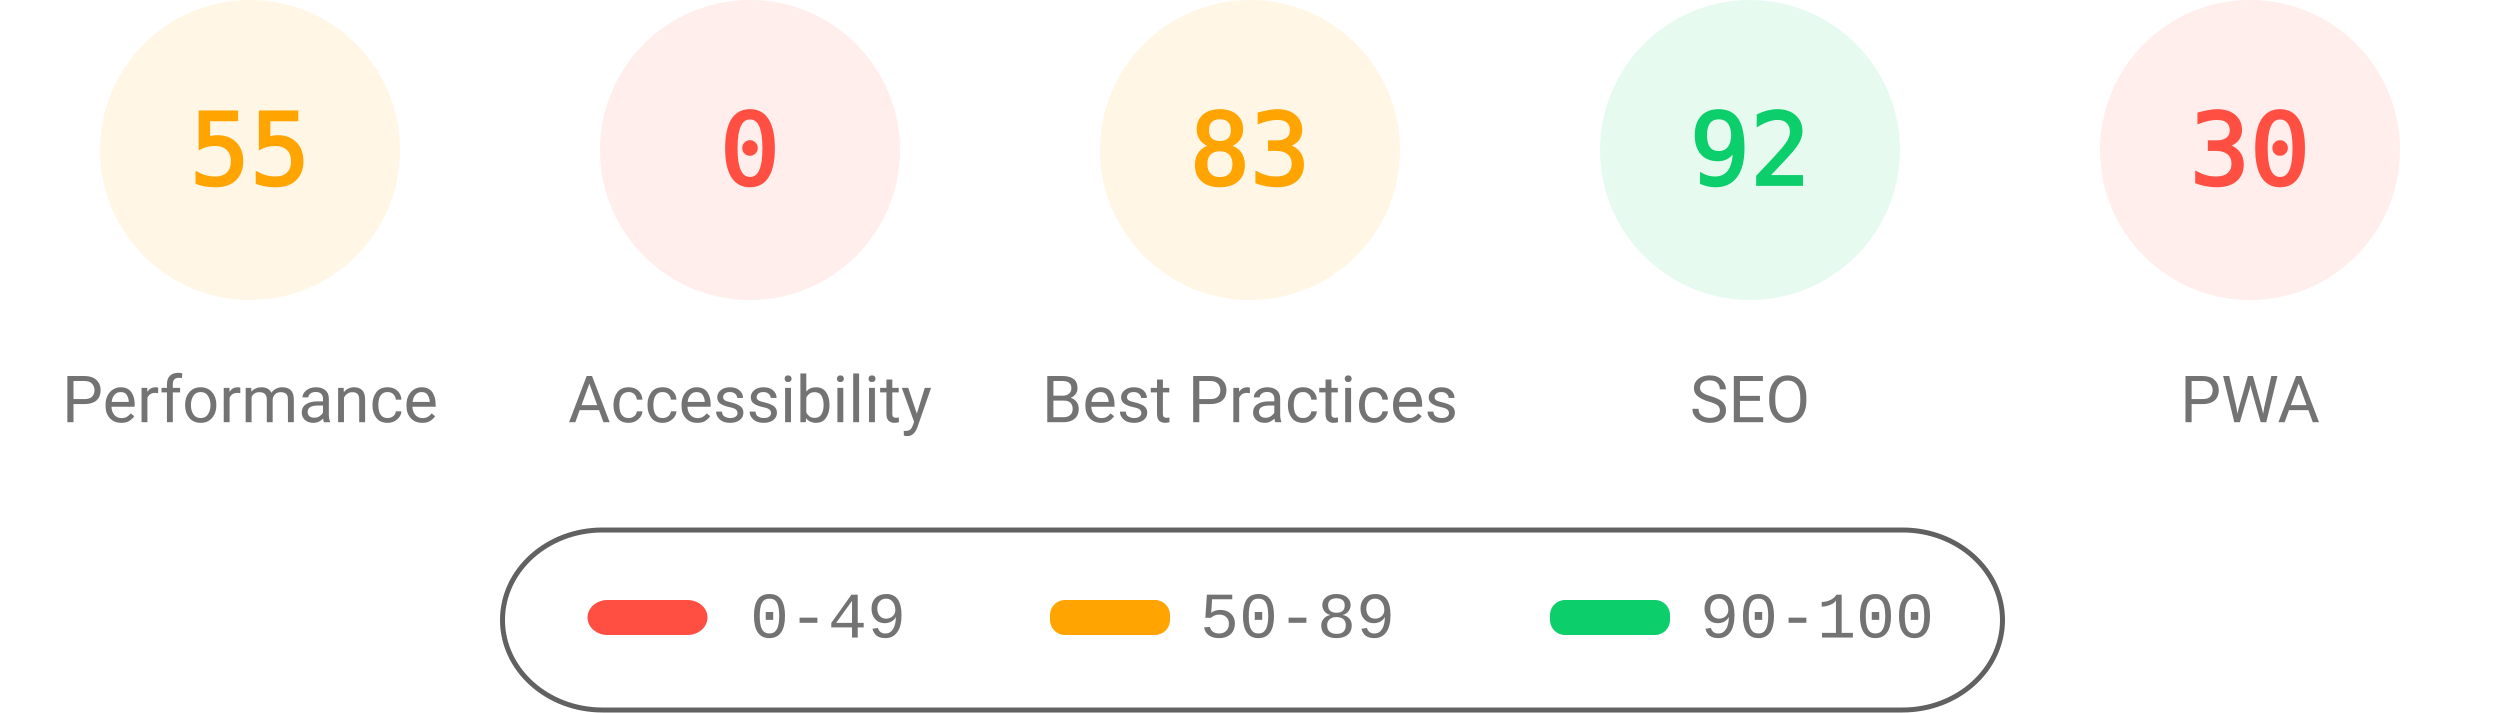
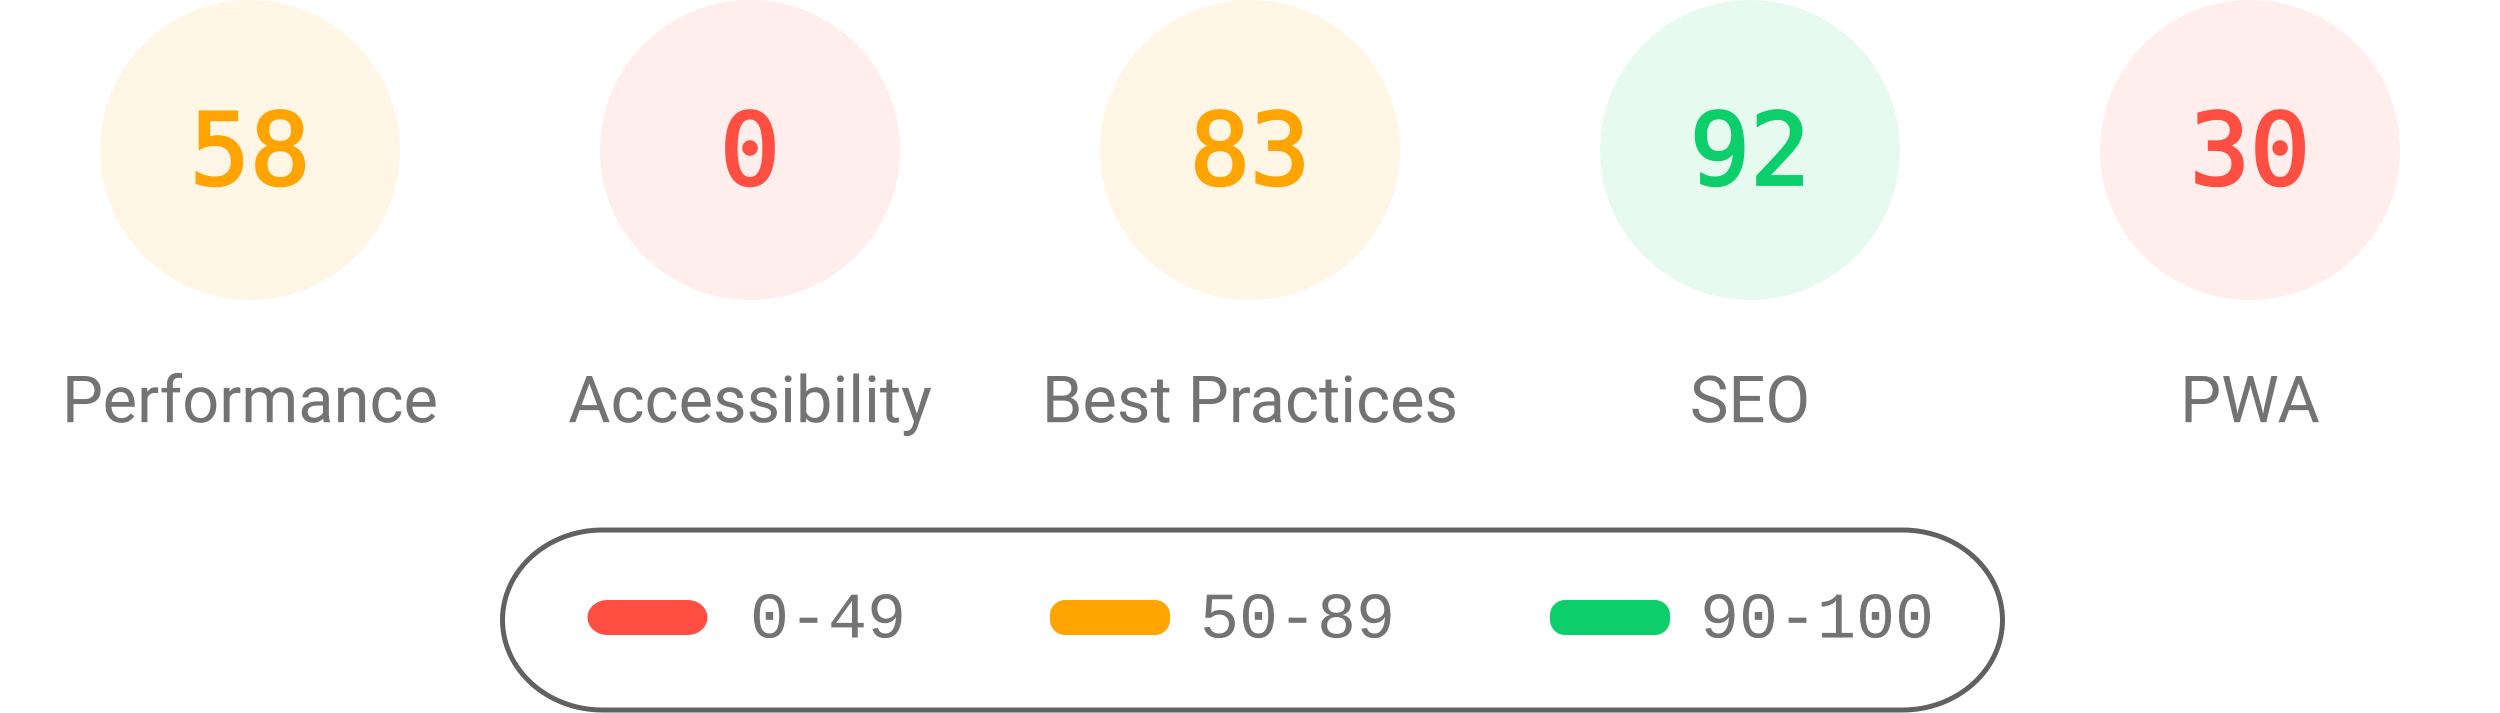
<svg xmlns="http://www.w3.org/2000/svg" fill="none" width="1000" height="285">
  <style>.gauge-base{opacity:.1}.gauge-arc{fill:none;animation-delay:250ms;stroke-linecap:round;transform:rotate(-90deg);transform-origin:100px 60px;animation:load-gauge 1s ease forwards}.guage-text{font-size:40px;font-family:monospace;text-align:center}.guage-red{color:#ff4e42;fill:#ff4e42;stroke:#ff4e42}.guage-orange{color:#ffa400;fill:#ffa400;stroke:#ffa400}.guage-green{color:#0cce6b;fill:#0cce6b;stroke:#0cce6b}.guage-undefined{color:#5c5c5c;fill:#5c5c5c;stroke:#5c5c5c}.guage-title{color:#737373;fill:#737373;stroke:none;font-size:26px;line-height:26px;font-family:Roboto,Halvetica,Arial,sans-serif}@keyframes load-gauge{from{stroke-dasharray:0 352.858}}</style>
  <svg class="guage-div guage-perf guage-orange" viewBox="0 0 200 200" width="200" height="200">
    <circle class="gauge-base" r="56" cx="100" cy="60" stroke-width="8" />
-     <circle class="gauge-arc guage-arc-1" r="56" cx="100" cy="60" stroke-width="8" style="stroke-dasharray:193.522,351.858" />
-     <text class="guage-text" x="100" y="60" alignment-baseline="central" dominant-baseline="central" text-anchor="middle">55</text>
+     <circle class="gauge-arc guage-arc-1" r="56" cx="100" cy="60" stroke-width="8" style="stroke-dasharray:204.078,351.858" />
+     <text class="guage-text" x="100" y="60" alignment-baseline="central" dominant-baseline="central" text-anchor="middle">58</text>
    <text class="guage-title" x="100" y="160" alignment-baseline="central" dominant-baseline="central" text-anchor="middle">Performance</text>
  </svg>
  <svg class="guage-div guage-acc guage-red" viewBox="0 0 200 200" width="200" height="200" x="200">
    <circle class="gauge-base" r="56" cx="100" cy="60" stroke-width="8" />
    <circle class="gauge-arc guage-arc-2" r="56" cx="100" cy="60" stroke-width="8" style="stroke-dasharray:0,351.858" />
    <text class="guage-text" x="100" y="60" alignment-baseline="central" dominant-baseline="central" text-anchor="middle">0</text>
    <text class="guage-title" x="100" y="160" alignment-baseline="central" dominant-baseline="central" text-anchor="middle">Accessibility</text>
  </svg>
  <svg class="guage-div guage-best guage-orange" viewBox="0 0 200 200" width="200" height="200" x="400">
    <circle class="gauge-base" r="56" cx="100" cy="60" stroke-width="8" />
    <circle class="gauge-arc guage-arc-3" r="56" cx="100" cy="60" stroke-width="8" style="stroke-dasharray:292.042,351.858" />
    <text class="guage-text" x="100" y="60" alignment-baseline="central" dominant-baseline="central" text-anchor="middle">83</text>
    <text class="guage-title" x="100" y="160" alignment-baseline="central" dominant-baseline="central" text-anchor="middle">Best Practices</text>
  </svg>
  <svg class="guage-div guage-seo guage-green" viewBox="0 0 200 200" width="200" height="200" x="600">
    <circle class="gauge-base" r="56" cx="100" cy="60" stroke-width="8" />
    <circle class="gauge-arc guage-arc-4" r="56" cx="100" cy="60" stroke-width="8" style="stroke-dasharray:323.709,351.858" />
    <text class="guage-text" x="100" y="60" alignment-baseline="central" dominant-baseline="central" text-anchor="middle">92</text>
    <text class="guage-title" x="100" y="160" alignment-baseline="central" dominant-baseline="central" text-anchor="middle">SEO</text>
  </svg>
  <svg class="guage-div guage-pwa guage-red" viewBox="0 0 200 200" width="200" height="200" x="800">
    <circle class="gauge-base" r="56" cx="100" cy="60" stroke-width="8" />
    <circle class="gauge-arc guage-arc-4" r="56" cx="100" cy="60" stroke-width="8" style="stroke-dasharray:105.557,351.858" />
    <text class="guage-text" x="100" y="60" alignment-baseline="central" dominant-baseline="central" text-anchor="middle">30</text>
    <text class="guage-title" x="100" y="160" alignment-baseline="central" dominant-baseline="central" text-anchor="middle">PWA</text>
  </svg>
  <svg width="604" height="76" x="200" y="210">
    <path fill="none" id="canvas_background" d="M-1-1h604v80H-1z" />
    <rect fill-opacity="0" stroke="#616161" stroke-width="2" rx="40" id="svg_2" height="72" width="600" y="2" x="1" fill="#000" />
    <rect stroke="#000" rx="8" id="svg_3" height="14" width="48" y="30" x="35" stroke-opacity="null" stroke-width="0" fill="#ff4e42" />
    <rect stroke="#000" rx="6" id="svg_4" height="14" width="48" y="30" x="220" stroke-opacity="null" stroke-width="0" fill="#ffa400" />
    <rect stroke="#000" rx="6" id="svg_5" height="14" width="48" y="30" x="420" stroke-opacity="null" stroke-width="0" fill="#0cce6b" />
    <text xml:space="preserve" text-anchor="start" font-family="'Courier New', Courier, monospace" font-size="26" id="svg_6" y="45" x="100" stroke-opacity="null" stroke-width="0" stroke="#000" fill="#737373">0-49</text>
    <text xml:space="preserve" text-anchor="start" font-family="'Courier New', Courier, monospace" font-size="26" id="svg_7" y="45" x="280" stroke-opacity="null" stroke-width="0" stroke="#000" fill="#737373">50-89</text>
    <text xml:space="preserve" text-anchor="start" font-family="'Courier New', Courier, monospace" font-size="26" id="svg_8" y="45" x="480" stroke-opacity="null" stroke-width="0" stroke="#000" fill="#737373">90-100</text>
  </svg>
</svg>
